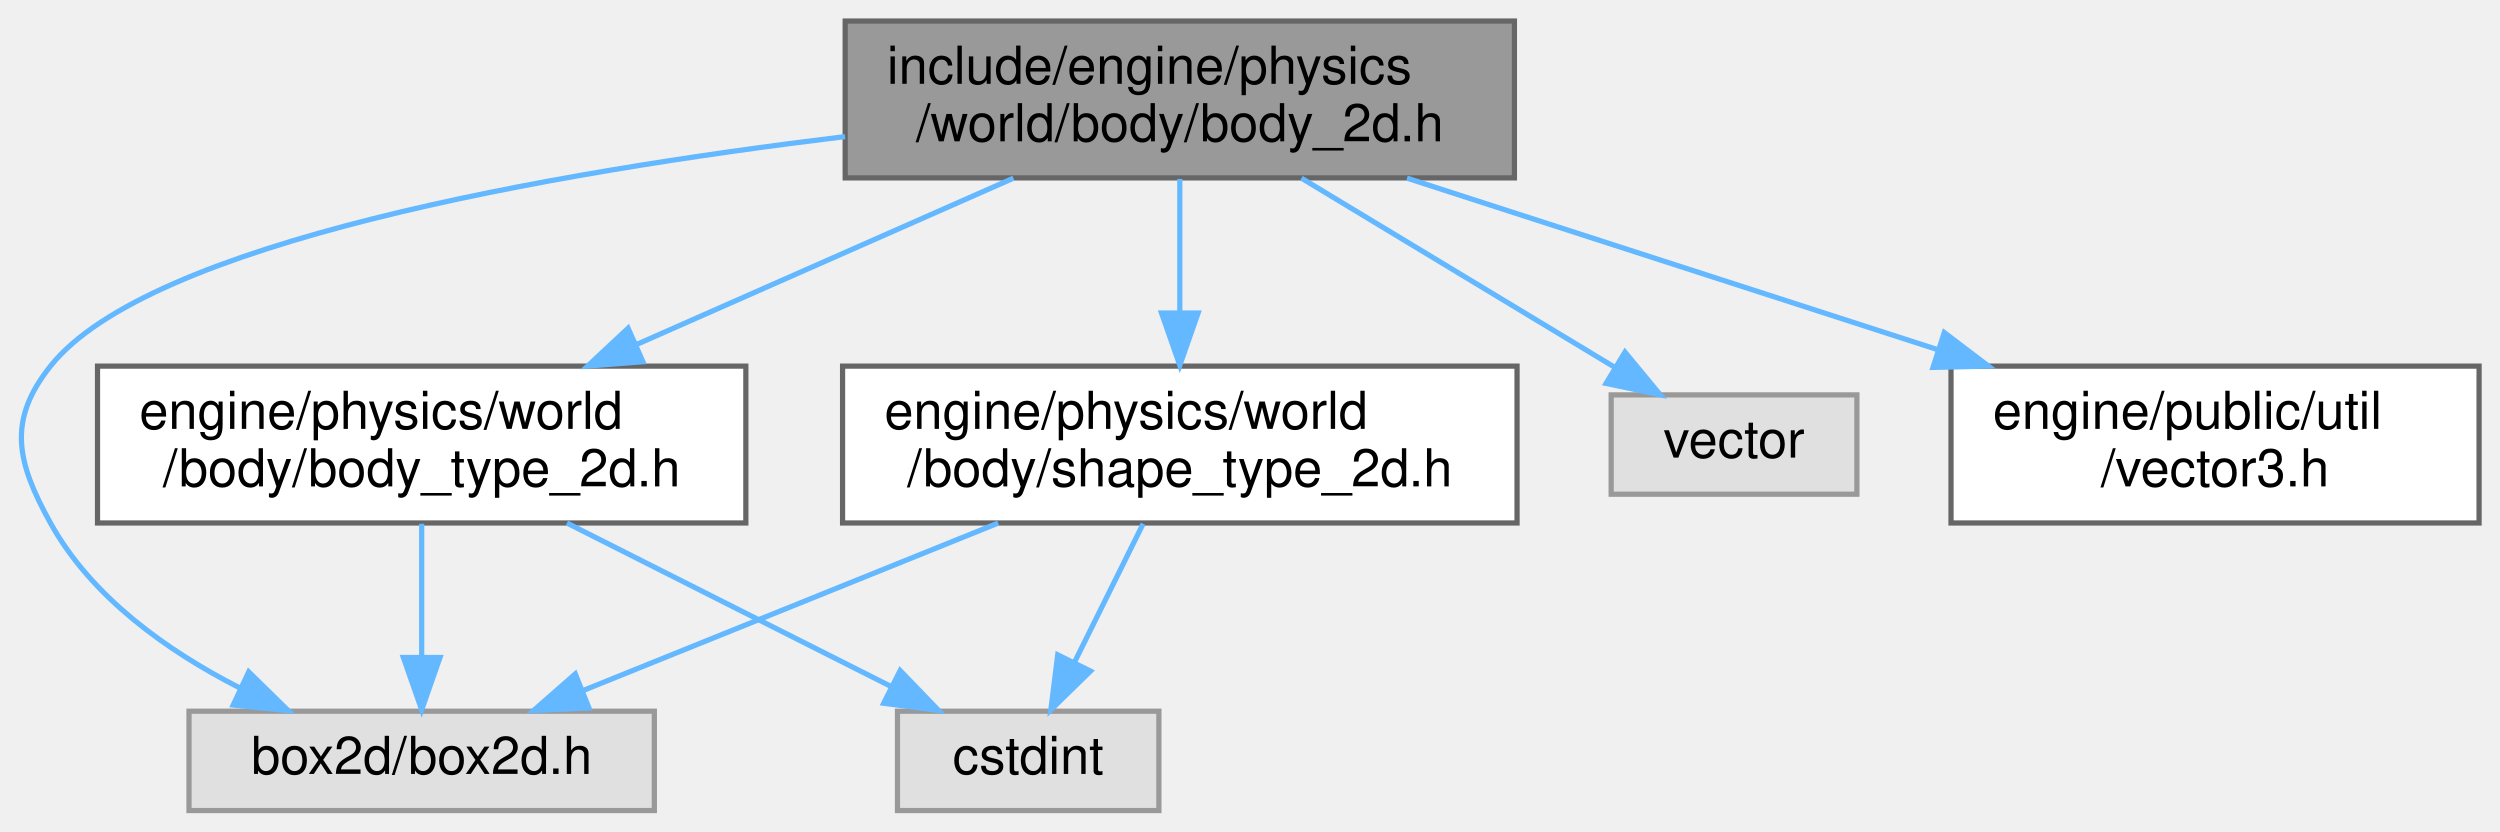
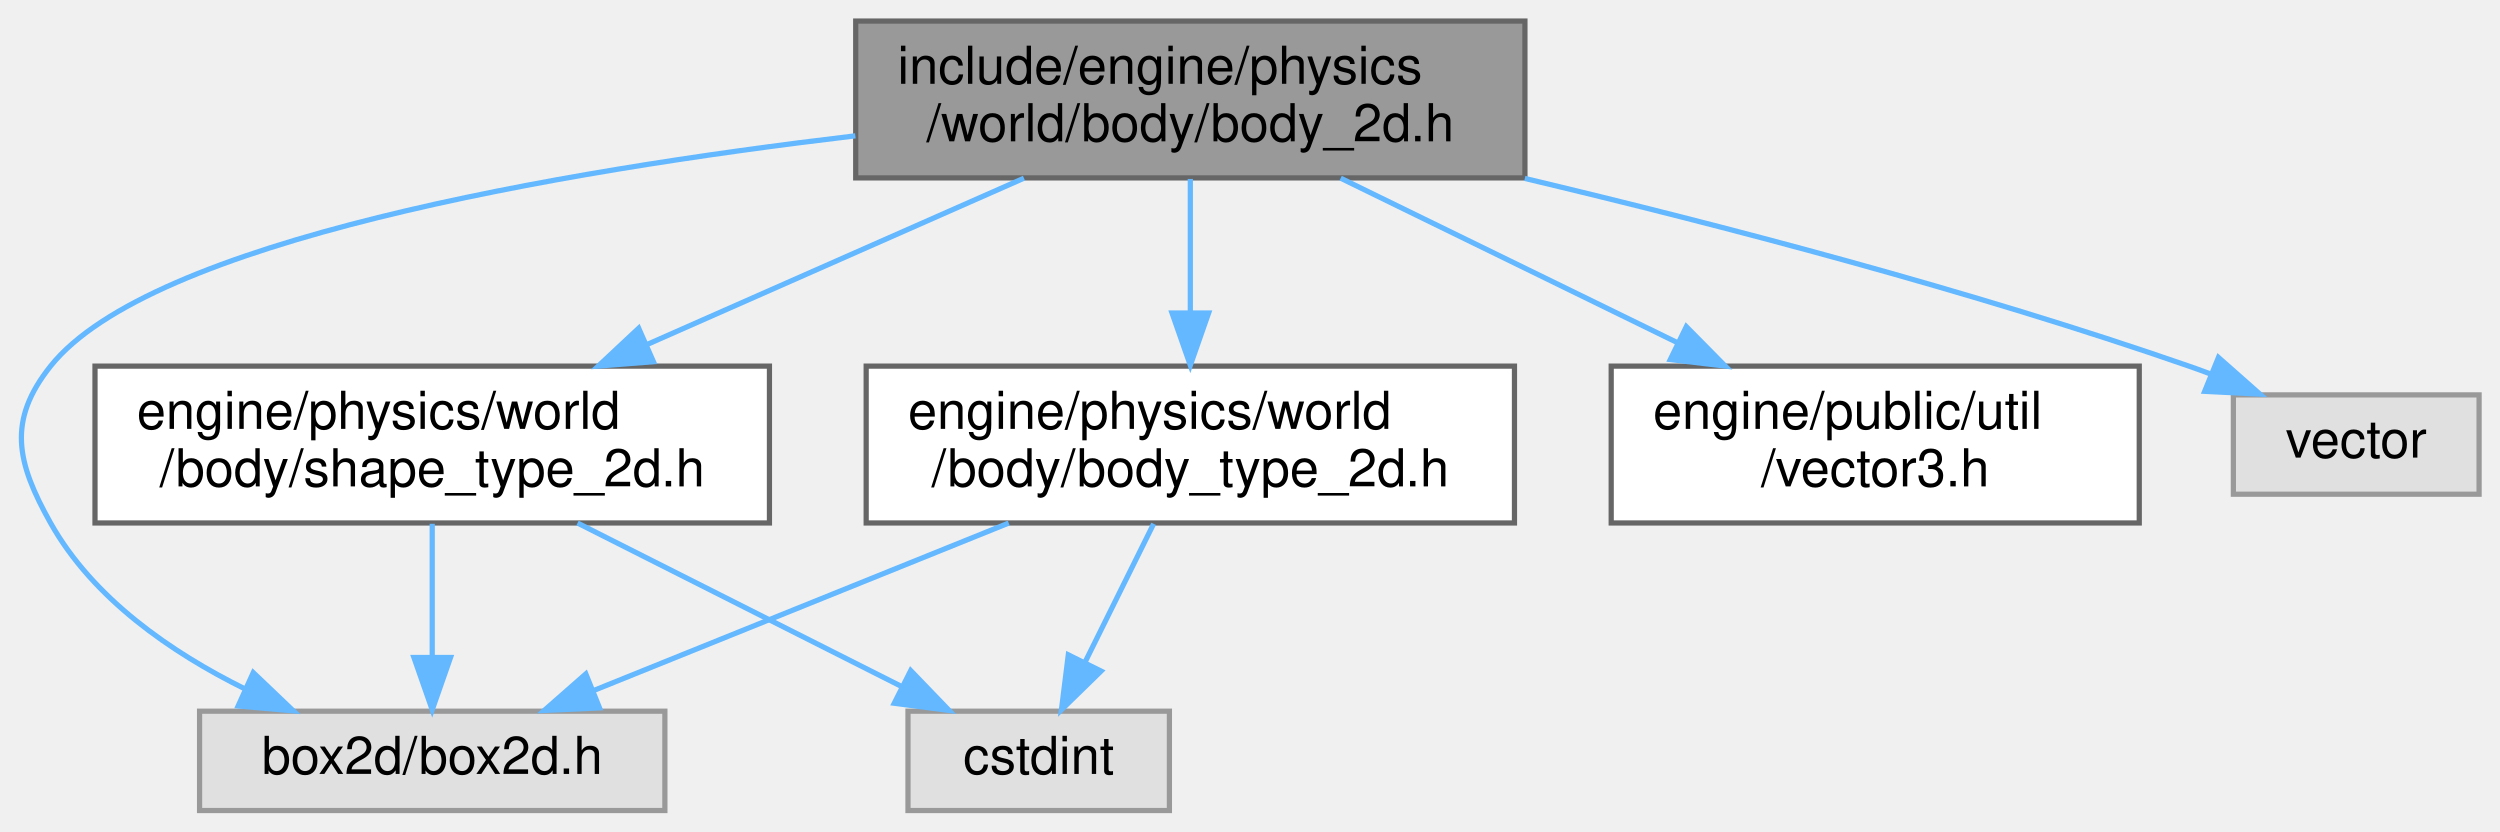
- <svg xmlns="http://www.w3.org/2000/svg" xmlns:xlink="http://www.w3.org/1999/xlink" width="478pt" height="159pt" viewBox="0.00 0.00 478.15 159.00">
+ <svg xmlns="http://www.w3.org/2000/svg" xmlns:xlink="http://www.w3.org/1999/xlink" width="478pt" height="159pt" viewBox="0.00 0.00 478.17 159.00">
  <g id="graph0" class="graph" transform="scale(1 1) rotate(0) translate(4 155)">
    <g id="Node000001" class="node">
      <g id="a_Node000001">
        <a xlink:title=" ">
-           <polygon fill="#999999" stroke="#666666" points="285.65,-151 157.65,-151 157.65,-121 285.65,-121 285.65,-151" />
-           <text text-anchor="start" x="165.65" y="-139" font-family="Helvetica,sans-Serif" font-size="10.00">include/engine/physics</text>
-           <text text-anchor="middle" x="221.65" y="-128" font-family="Helvetica,sans-Serif" font-size="10.00">/world/body/body_2d.h</text>
+           <polygon fill="#999999" stroke="#666666" points="287.67,-151 159.67,-151 159.67,-121 287.67,-121 287.67,-151" />
+           <text text-anchor="start" x="167.67" y="-139" font-family="Helvetica,sans-Serif" font-size="10.00">include/engine/physics</text>
+           <text text-anchor="middle" x="223.67" y="-128" font-family="Helvetica,sans-Serif" font-size="10.00">/world/body/body_2d.h</text>
        </a>
      </g>
    </g>
    <g id="Node000002" class="node">
      <g id="a_Node000002">
        <a xlink:title=" ">
-           <polygon fill="#e0e0e0" stroke="#999999" points="121.15,-19 32.15,-19 32.15,0 121.15,0 121.15,-19" />
-           <text text-anchor="middle" x="76.65" y="-7" font-family="Helvetica,sans-Serif" font-size="10.00">box2d/box2d.h</text>
+           <polygon fill="#e0e0e0" stroke="#999999" points="123.17,-19 34.17,-19 34.17,0 123.17,0 123.17,-19" />
+           <text text-anchor="middle" x="78.67" y="-7" font-family="Helvetica,sans-Serif" font-size="10.00">box2d/box2d.h</text>
        </a>
      </g>
    </g>
    <g id="edge1_Node000001_Node000002" class="edge">
      <g id="a_edge1_Node000001_Node000002">
        <a xlink:title=" ">
-           <path fill="none" stroke="#63b8ff" d="M157.62,-128.9C100.94,-122.01 24.39,-108.58 5.65,-85 -2.65,-74.56 -0.81,-66.67 5.65,-55 13.49,-40.83 27.93,-30.57 41.76,-23.5" />
-           <polygon fill="#63b8ff" stroke="#63b8ff" points="43.57,-26.52 51.14,-19.1 40.6,-20.18 43.57,-26.52" />
+           <path fill="none" stroke="#63b8ff" d="M159.6,-129.05C102.36,-122.25 24.67,-108.84 5.67,-85 -2.63,-74.57 -0.85,-66.63 5.67,-55 13.78,-40.56 28.69,-30.26 42.93,-23.22" />
+           <polygon fill="#63b8ff" stroke="#63b8ff" points="44.44,-26.38 52.11,-19.06 41.55,-20 44.44,-26.38" />
        </a>
      </g>
    </g>
    <g id="Node000003" class="node">
      <g id="a_Node000003">
-         <a xlink:title=" ">
-           <polygon fill="#e0e0e0" stroke="#999999" points="351.15,-79.5 304.15,-79.5 304.15,-60.5 351.15,-60.5 351.15,-79.5" />
-           <text text-anchor="middle" x="327.65" y="-67.5" font-family="Helvetica,sans-Serif" font-size="10.00">vector</text>
+         <a xlink:href="body__type__2d_8h.html" target="_top" xlink:title=" ">
+           <polygon fill="white" stroke="#666666" points="285.67,-85 161.67,-85 161.67,-55 285.67,-55 285.67,-85" />
+           <text text-anchor="start" x="169.67" y="-73" font-family="Helvetica,sans-Serif" font-size="10.00">engine/physics/world</text>
+           <text text-anchor="middle" x="223.67" y="-62" font-family="Helvetica,sans-Serif" font-size="10.00">/body/body_type_2d.h</text>
        </a>
      </g>
    </g>
    <g id="edge2_Node000001_Node000003" class="edge">
      <g id="a_edge2_Node000001_Node000003">
        <a xlink:title=" ">
-           <path fill="none" stroke="#63b8ff" d="M244.91,-120.95C262.76,-110.18 287.27,-95.38 304.97,-84.69" />
-           <polygon fill="#63b8ff" stroke="#63b8ff" points="306.79,-87.68 313.54,-79.52 303.17,-81.69 306.79,-87.68" />
+           <path fill="none" stroke="#63b8ff" d="M223.67,-120.8C223.67,-113.34 223.67,-103.99 223.67,-95.41" />
+           <polygon fill="#63b8ff" stroke="#63b8ff" points="227.17,-95.16 223.67,-85.16 220.17,-95.16 227.17,-95.16" />
        </a>
      </g>
    </g>
-     <g id="Node000004" class="node">
-       <g id="a_Node000004">
+     <g id="Node000005" class="node">
+       <g id="a_Node000005">
        <a xlink:href="shape__type__2d_8h.html" target="_top" xlink:title=" ">
-           <polygon fill="white" stroke="#666666" points="286.15,-85 157.15,-85 157.15,-55 286.15,-55 286.15,-85" />
-           <text text-anchor="start" x="165.15" y="-73" font-family="Helvetica,sans-Serif" font-size="10.00">engine/physics/world</text>
-           <text text-anchor="middle" x="221.65" y="-62" font-family="Helvetica,sans-Serif" font-size="10.00">/body/shape_type_2d.h</text>
+           <polygon fill="white" stroke="#666666" points="143.17,-85 14.17,-85 14.17,-55 143.17,-55 143.17,-85" />
+           <text text-anchor="start" x="22.17" y="-73" font-family="Helvetica,sans-Serif" font-size="10.00">engine/physics/world</text>
+           <text text-anchor="middle" x="78.67" y="-62" font-family="Helvetica,sans-Serif" font-size="10.00">/body/shape_type_2d.h</text>
        </a>
      </g>
    </g>
-     <g id="edge3_Node000001_Node000004" class="edge">
-       <g id="a_edge3_Node000001_Node000004">
+     <g id="edge5_Node000001_Node000005" class="edge">
+       <g id="a_edge5_Node000001_Node000005">
        <a xlink:title=" ">
-           <path fill="none" stroke="#63b8ff" d="M221.65,-120.8C221.65,-113.34 221.65,-103.99 221.65,-95.41" />
-           <polygon fill="#63b8ff" stroke="#63b8ff" points="225.15,-95.16 221.65,-85.16 218.15,-95.16 225.15,-95.16" />
+           <path fill="none" stroke="#63b8ff" d="M191.85,-120.95C170.7,-111.62 142.71,-99.27 119.86,-89.18" />
+           <polygon fill="#63b8ff" stroke="#63b8ff" points="120.98,-85.85 110.42,-85.01 118.16,-92.25 120.98,-85.85" />
        </a>
      </g>
    </g>
    <g id="Node000006" class="node">
      <g id="a_Node000006">
-         <a xlink:href="body__type__2d_8h.html" target="_top" xlink:title=" ">
-           <polygon fill="white" stroke="#666666" points="138.65,-85 14.65,-85 14.65,-55 138.65,-55 138.65,-85" />
-           <text text-anchor="start" x="22.65" y="-73" font-family="Helvetica,sans-Serif" font-size="10.00">engine/physics/world</text>
-           <text text-anchor="middle" x="76.65" y="-62" font-family="Helvetica,sans-Serif" font-size="10.00">/body/body_type_2d.h</text>
+         <a xlink:href="vector3_8h.html" target="_top" xlink:title=" ">
+           <polygon fill="white" stroke="#666666" points="405.17,-85 304.17,-85 304.17,-55 405.17,-55 405.17,-85" />
+           <text text-anchor="start" x="312.17" y="-73" font-family="Helvetica,sans-Serif" font-size="10.00">engine/public/util</text>
+           <text text-anchor="middle" x="354.67" y="-62" font-family="Helvetica,sans-Serif" font-size="10.00">/vector3.h</text>
        </a>
      </g>
    </g>
-     <g id="edge6_Node000001_Node000006" class="edge">
-       <g id="a_edge6_Node000001_Node000006">
+     <g id="edge8_Node000001_Node000006" class="edge">
+       <g id="a_edge8_Node000001_Node000006">
        <a xlink:title=" ">
-           <path fill="none" stroke="#63b8ff" d="M189.83,-120.95C168.67,-111.62 140.69,-99.27 117.84,-89.18" />
-           <polygon fill="#63b8ff" stroke="#63b8ff" points="118.96,-85.85 108.39,-85.01 116.13,-92.25 118.96,-85.85" />
+           <path fill="none" stroke="#63b8ff" d="M252.42,-120.95C271.36,-111.7 296.37,-99.49 316.91,-89.45" />
+           <polygon fill="#63b8ff" stroke="#63b8ff" points="318.54,-92.55 325.99,-85.01 315.47,-86.26 318.54,-92.55" />
        </a>
      </g>
    </g>
    <g id="Node000007" class="node">
      <g id="a_Node000007">
-         <a xlink:href="vector3_8h.html" target="_top" xlink:title=" ">
-           <polygon fill="white" stroke="#666666" points="470.15,-85 369.15,-85 369.15,-55 470.15,-55 470.15,-85" />
-           <text text-anchor="start" x="377.15" y="-73" font-family="Helvetica,sans-Serif" font-size="10.00">engine/public/util</text>
-           <text text-anchor="middle" x="419.65" y="-62" font-family="Helvetica,sans-Serif" font-size="10.00">/vector3.h</text>
+         <a xlink:title=" ">
+           <polygon fill="#e0e0e0" stroke="#999999" points="470.17,-79.5 423.17,-79.5 423.17,-60.5 470.17,-60.5 470.17,-79.5" />
+           <text text-anchor="middle" x="446.67" y="-67.5" font-family="Helvetica,sans-Serif" font-size="10.00">vector</text>
        </a>
      </g>
    </g>
    <g id="edge9_Node000001_Node000007" class="edge">
      <g id="a_edge9_Node000001_Node000007">
        <a xlink:title=" ">
-           <path fill="none" stroke="#63b8ff" d="M265.1,-120.95C295.02,-111.28 334.94,-98.38 366.72,-88.11" />
-           <polygon fill="#63b8ff" stroke="#63b8ff" points="367.86,-91.42 376.3,-85.01 365.71,-84.76 367.86,-91.42" />
+           <path fill="none" stroke="#63b8ff" d="M287.65,-120.9C325.1,-111.99 373.07,-99.45 414.67,-85 416.07,-84.52 417.49,-84 418.92,-83.45" />
+           <polygon fill="#63b8ff" stroke="#63b8ff" points="420.32,-86.66 428.26,-79.64 417.68,-80.18 420.32,-86.66" />
        </a>
      </g>
    </g>
-     <g id="edge4_Node000004_Node000002" class="edge">
-       <g id="a_edge4_Node000004_Node000002">
+     <g id="edge3_Node000003_Node000002" class="edge">
+       <g id="a_edge3_Node000003_Node000002">
        <a xlink:title=" ">
-           <path fill="none" stroke="#63b8ff" d="M186.92,-54.99C162.72,-45.23 130.75,-32.33 107.46,-22.93" />
-           <polygon fill="#63b8ff" stroke="#63b8ff" points="108.64,-19.63 98.06,-19.14 106.03,-26.13 108.64,-19.63" />
+           <path fill="none" stroke="#63b8ff" d="M188.94,-54.99C164.75,-45.23 132.77,-32.33 109.49,-22.93" />
+           <polygon fill="#63b8ff" stroke="#63b8ff" points="110.67,-19.63 100.09,-19.14 108.05,-26.13 110.67,-19.63" />
        </a>
      </g>
    </g>
-     <g id="Node000005" class="node">
-       <g id="a_Node000005">
+     <g id="Node000004" class="node">
+       <g id="a_Node000004">
        <a xlink:title=" ">
-           <polygon fill="#e0e0e0" stroke="#999999" points="217.65,-19 167.65,-19 167.65,0 217.65,0 217.65,-19" />
-           <text text-anchor="middle" x="192.65" y="-7" font-family="Helvetica,sans-Serif" font-size="10.00">cstdint</text>
+           <polygon fill="#e0e0e0" stroke="#999999" points="219.67,-19 169.67,-19 169.67,0 219.67,0 219.67,-19" />
+           <text text-anchor="middle" x="194.67" y="-7" font-family="Helvetica,sans-Serif" font-size="10.00">cstdint</text>
        </a>
      </g>
    </g>
-     <g id="edge5_Node000004_Node000005" class="edge">
-       <g id="a_edge5_Node000004_Node000005">
+     <g id="edge4_Node000003_Node000004" class="edge">
+       <g id="a_edge4_Node000003_Node000004">
        <a xlink:title=" ">
-           <path fill="none" stroke="#63b8ff" d="M214.63,-54.84C210.68,-46.87 205.7,-36.84 201.49,-28.33" />
-           <polygon fill="#63b8ff" stroke="#63b8ff" points="204.57,-26.67 196.99,-19.27 198.3,-29.78 204.57,-26.67" />
+           <path fill="none" stroke="#63b8ff" d="M216.65,-54.84C212.7,-46.87 207.73,-36.84 203.51,-28.33" />
+           <polygon fill="#63b8ff" stroke="#63b8ff" points="206.6,-26.67 199.02,-19.27 200.33,-29.78 206.6,-26.67" />
        </a>
      </g>
    </g>
-     <g id="edge7_Node000006_Node000002" class="edge">
-       <g id="a_edge7_Node000006_Node000002">
+     <g id="edge6_Node000005_Node000002" class="edge">
+       <g id="a_edge6_Node000005_Node000002">
        <a xlink:title=" ">
-           <path fill="none" stroke="#63b8ff" d="M76.65,-54.84C76.65,-47.21 76.65,-37.7 76.65,-29.45" />
-           <polygon fill="#63b8ff" stroke="#63b8ff" points="80.15,-29.27 76.65,-19.27 73.15,-29.27 80.15,-29.27" />
+           <path fill="none" stroke="#63b8ff" d="M78.67,-54.84C78.67,-47.21 78.67,-37.7 78.67,-29.45" />
+           <polygon fill="#63b8ff" stroke="#63b8ff" points="82.17,-29.27 78.67,-19.27 75.17,-29.27 82.17,-29.27" />
        </a>
      </g>
    </g>
-     <g id="edge8_Node000006_Node000005" class="edge">
-       <g id="a_edge8_Node000006_Node000005">
+     <g id="edge7_Node000005_Node000004" class="edge">
+       <g id="a_edge7_Node000005_Node000004">
        <a xlink:title=" ">
-           <path fill="none" stroke="#63b8ff" d="M104.43,-54.99C123.27,-45.49 148,-33.02 166.49,-23.69" />
-           <polygon fill="#63b8ff" stroke="#63b8ff" points="168.16,-26.77 175.52,-19.14 165.01,-20.52 168.16,-26.77" />
+           <path fill="none" stroke="#63b8ff" d="M106.46,-54.99C125.3,-45.49 150.03,-33.02 168.51,-23.69" />
+           <polygon fill="#63b8ff" stroke="#63b8ff" points="170.19,-26.77 177.54,-19.14 167.04,-20.52 170.19,-26.77" />
        </a>
      </g>
    </g>
  </g>
</svg>
